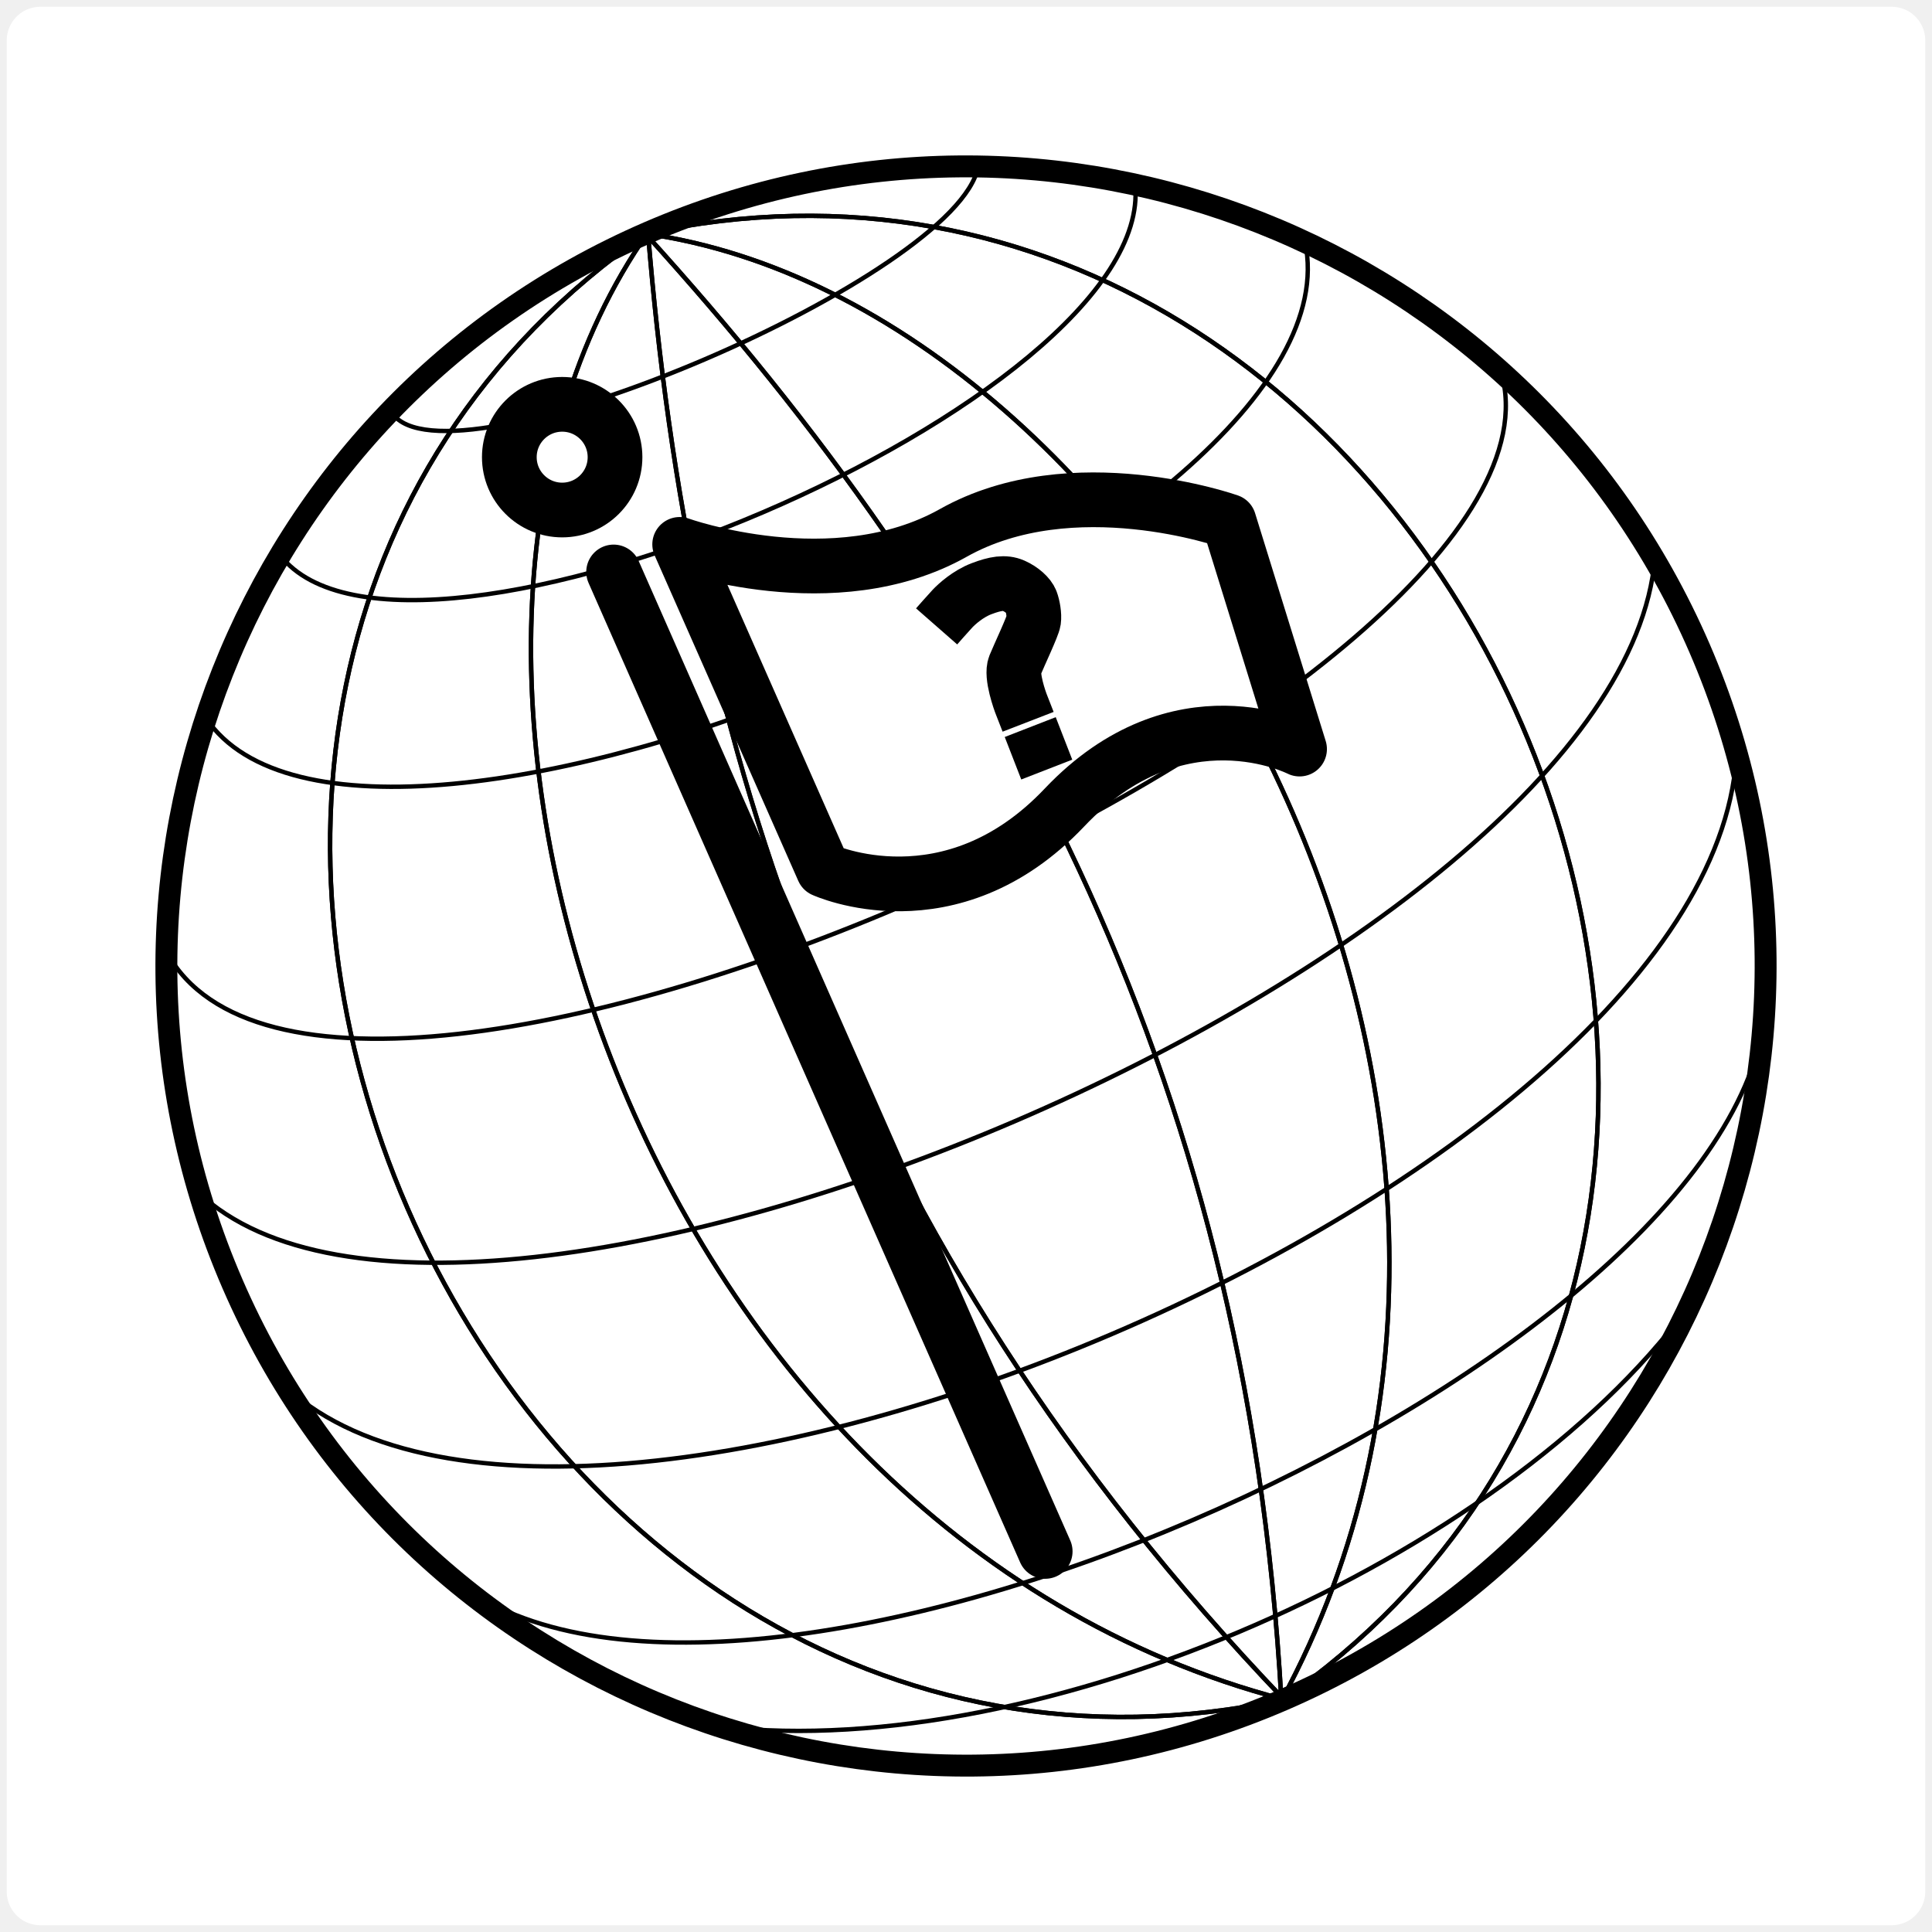
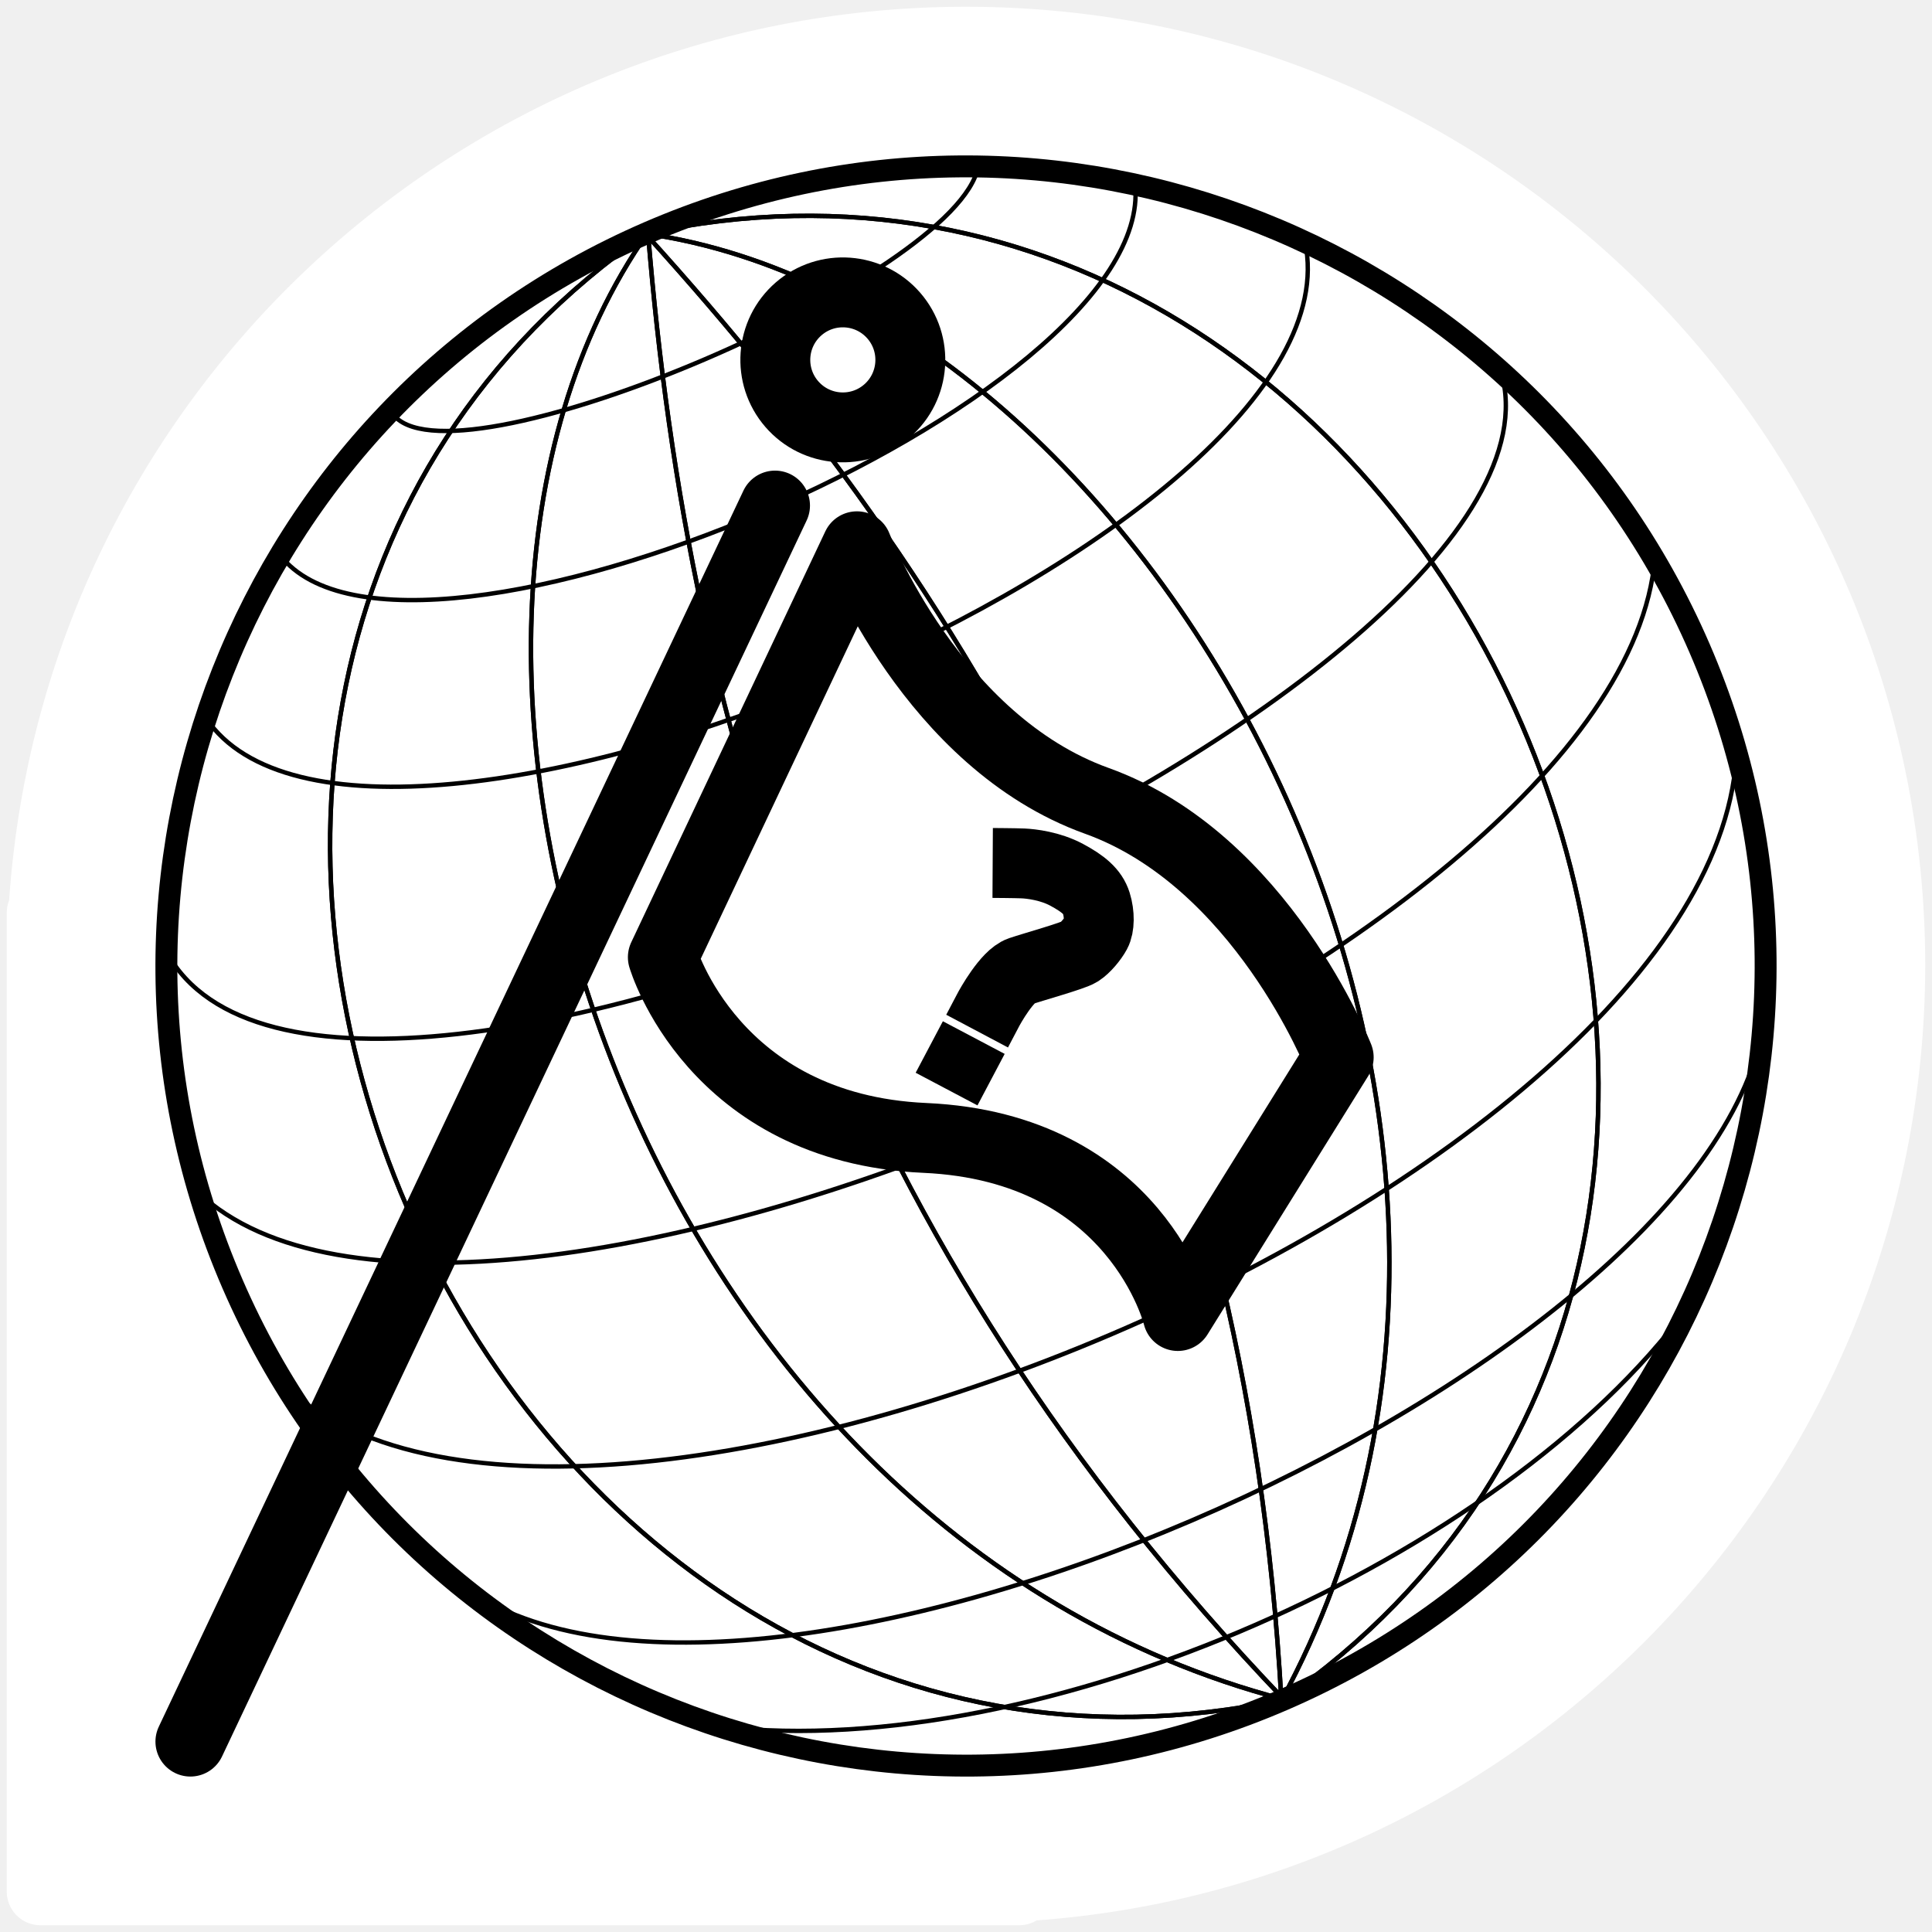
<svg xmlns="http://www.w3.org/2000/svg" width="86px" height="86px" enable-background="new 0 0 86 86" version="1.1" viewBox="0 0 86 86" xml:space="preserve" id="svg632">
  <defs id="defs636" />
-   <rect style="fill:#ffffff;fill-rule:evenodd;stroke:#ffffff;stroke-width:3;stroke-linecap:round;stroke-linejoin:round;stroke-dasharray:none" id="rect1407" width="82.4" height="82.4" x="1.8" y="1.8" />
+   <path id="rect1407" style="fill:#ffffff;fill-rule:evenodd;stroke:#ffffff;stroke-width:3.001;stroke-linecap:round;stroke-linejoin:round;stroke-dasharray:none" d="M 1.801,84.199 H 43 45.369 V 84.031 A 41.2,41.2 0 0 0 84.199,43 41.2,41.2 0 0 0 43,1.801 41.2,41.2 0 0 0 1.875,40.631 H 1.801 V 43 Z" />
  <g id="g1509" transform="matrix(0.7372399,0,0,0.7372399,-39.25666,-33.88525)">
    <circle style="fill:#ffffff;fill-rule:evenodd;stroke:#000000;stroke-width:1.323;stroke-linecap:round;stroke-linejoin:round" id="path1151" cx="60.882" cy="140.065" r="48.268" transform="rotate(-23.44)" />
    <path style="fill:none;stroke:#000000;stroke-width:0.265px;stroke-linecap:butt;stroke-linejoin:miter;stroke-opacity:1" d="m 92.373,60.003 c 2.487,30.702 11.69,60.637 38.401,88.57" id="path1265" />
    <path style="fill:none;stroke:#000000;stroke-width:0.265px;stroke-linecap:butt;stroke-linejoin:miter;stroke-opacity:1" d="M 92.373,60.003 C 51.194,88.429 82.001,159.085 130.774,148.573" id="path1375" />
    <path style="fill:none;stroke:#000000;stroke-width:0.265px;stroke-linecap:butt;stroke-linejoin:miter;stroke-opacity:1" d="M 92.373,60.003 C 74.602,85.299 91.44,138.315 130.774,148.573" id="path1377" />
    <path style="fill:none;stroke:#000000;stroke-width:0.265px;stroke-linecap:butt;stroke-linejoin:miter;stroke-opacity:1" d="M 92.216,60.071 C 112.927,82.872 128.486,110.051 130.617,148.641" id="path1434" />
    <path style="fill:none;stroke:#000000;stroke-width:0.265px;stroke-linecap:butt;stroke-linejoin:miter;stroke-opacity:1" d="M 92.216,60.071 C 141.112,49.444 171.628,120.226 130.617,148.641" id="path1436" />
    <path style="fill:none;stroke:#000000;stroke-width:0.265px;stroke-linecap:butt;stroke-linejoin:miter;stroke-opacity:1" d="m 92.216,60.071 c 30.611,4.319 57.8,52.847 38.401,88.57" id="path1438" />
    <path style="fill:none;stroke:#000000;stroke-width:0.265px;stroke-linecap:butt;stroke-linejoin:miter;stroke-opacity:1" d="m 92.373,60.003 c 2.487,30.702 11.69,60.637 38.401,88.57" id="path1440" />
    <path style="fill:none;stroke:#000000;stroke-width:0.265px;stroke-linecap:butt;stroke-linejoin:miter;stroke-opacity:1" d="M 92.373,60.003 C 51.194,88.429 82.001,159.085 130.774,148.573" id="path1442" />
    <path style="fill:none;stroke:#000000;stroke-width:0.265px;stroke-linecap:butt;stroke-linejoin:miter;stroke-opacity:1" d="M 92.373,60.003 C 74.602,85.299 91.44,138.315 130.774,148.573" id="path1444" />
    <path style="fill:none;stroke:#000000;stroke-width:0.265px;stroke-linecap:butt;stroke-linejoin:miter;stroke-opacity:1" d="M 92.216,60.071 C 112.927,82.872 128.486,110.051 130.617,148.641" id="path1446" />
    <path style="fill:none;stroke:#000000;stroke-width:0.265px;stroke-linecap:butt;stroke-linejoin:miter;stroke-opacity:1" d="M 92.216,60.071 C 141.112,49.444 171.628,120.226 130.617,148.641" id="path1448" />
    <path style="fill:none;stroke:#000000;stroke-width:0.265px;stroke-linecap:butt;stroke-linejoin:miter;stroke-opacity:1" d="m 92.216,60.071 c 30.611,4.319 57.8,52.847 38.401,88.57" id="path1450" />
    <path style="fill:none;stroke:#000000;stroke-width:0.265px;stroke-linecap:butt;stroke-linejoin:miter;stroke-opacity:1" d="M 153.168,79.658 C 151.149,103.933 81.441,133.284 65.237,117.974" id="path1466" />
    <path style="fill:none;stroke:#000000;stroke-width:0.265px;stroke-linecap:butt;stroke-linejoin:miter;stroke-opacity:1" d="M 143.887,68.432 C 149.358,87.348 73.339,121.815 63.313,103.459" id="path1468" />
    <path style="fill:none;stroke:#000000;stroke-width:0.265px;stroke-linecap:butt;stroke-linejoin:miter;stroke-opacity:1" d="M 112.308,56.025 C 111.085,62.639 81.232,75.409 77.105,71.124" id="path1472" />
    <path style="fill:none;stroke:#000000;stroke-width:0.265px;stroke-linecap:butt;stroke-linejoin:miter;stroke-opacity:1" d="m 121.786,57.112 c 1.307,13.072 -44.005,32.211 -51.622,22.375" id="path1474" />
    <path style="fill:none;stroke:#000000;stroke-width:0.265px;stroke-linecap:butt;stroke-linejoin:miter;stroke-opacity:1" d="M 132.046,60.576 C 135.78,78.278 75.177,103.475 65.685,89.319" id="path1476" />
    <path style="fill:none;stroke:#000000;stroke-width:0.265px;stroke-linecap:butt;stroke-linejoin:miter;stroke-opacity:1" d="M 158.112,91.088 C 157.411,117.347 87.565,146.49 70.18,129.404" id="path1480" />
    <path style="fill:none;stroke:#000000;stroke-width:0.265px;stroke-linecap:butt;stroke-linejoin:miter;stroke-opacity:1" d="m 159.702,107.966 c -3.763,21.501 -61.922,46.832 -78.991,33.434" id="path1484" />
    <path style="fill:none;stroke:#000000;stroke-width:0.265px;stroke-linecap:butt;stroke-linejoin:miter;stroke-opacity:1" d="m 155.121,124.941 c -11.217,15.188 -39.014,27.456 -58.308,25.28" id="path1486" />
  </g>
-   <g id="g9176" transform="matrix(0.4871123,0,0,0.4871123,-15.83891,-20.35675)">
+   <g id="g9176" transform="matrix(0.4074817,0.4703006,-0.4703006,0.4074817,42.63599,-57.48562)">
    <path style="fill:none;stroke:#000000;stroke-width:5;stroke-linecap:round;stroke-linejoin:miter;stroke-dasharray:none;stroke-opacity:1" d="M 128.028,183.563 88.589,94.057" id="path4173" />
    <circle style="fill:#ffffff;fill-rule:evenodd;stroke:#000000;stroke-width:5;stroke-linecap:round;stroke-linejoin:round;stroke-dasharray:none" id="path4229" cx="83.889" cy="83.568" r="4.829" />
    <g id="g9168">
      <path style="fill:#ffffff;stroke:#000000;stroke-width:5;stroke-linecap:butt;stroke-linejoin:round;stroke-dasharray:none;stroke-opacity:1" d="M 107.752,121.279 94.626,91.537 c 0,0 14.097,5.082 25,-1.045 10.903,-6.127 25.195,-1.065 25.195,-1.065 l 6.452,20.816 c 0,0 -11.04,-5.682 -21.482,5.339 -10.442,11.021 -22.038,5.697 -22.038,5.697 z" id="path4231" />
    </g>
    <g aria-label="?" id="text4287" style="font-size:43.227px;line-height:1.25;letter-spacing:0px;word-spacing:0px;stroke-width:1.081" transform="matrix(0.620149,-0.01149079,0.01149079,0.620149,233.8293,55.43844)" />
    <path id="path7556" style="fill:none;stroke:#000000;stroke-width:5;stroke-linecap:butt;stroke-linejoin:miter;stroke-dasharray:none;stroke-opacity:1" d="m 126.661,108.233 1.51,3.883 m -1.703,-4.366 c 0,0 -0.484,-1.25 -0.607,-1.553 -0.123,-0.303 -0.981,-2.66 -0.6,-3.594 0.381,-0.934 1.636,-3.575 1.71,-4.097 0.074,-0.522 -0.066,-1.326 -0.243,-1.794 -0.177,-0.468 -0.827,-1.066 -1.607,-1.406 -0.78,-0.34 -1.659,-0.196 -2.915,0.284 -1.256,0.48 -2.267,1.414 -2.648,1.817 -0.381,0.403 -1.452,1.625 -1.452,1.625" />
  </g>
</svg>
